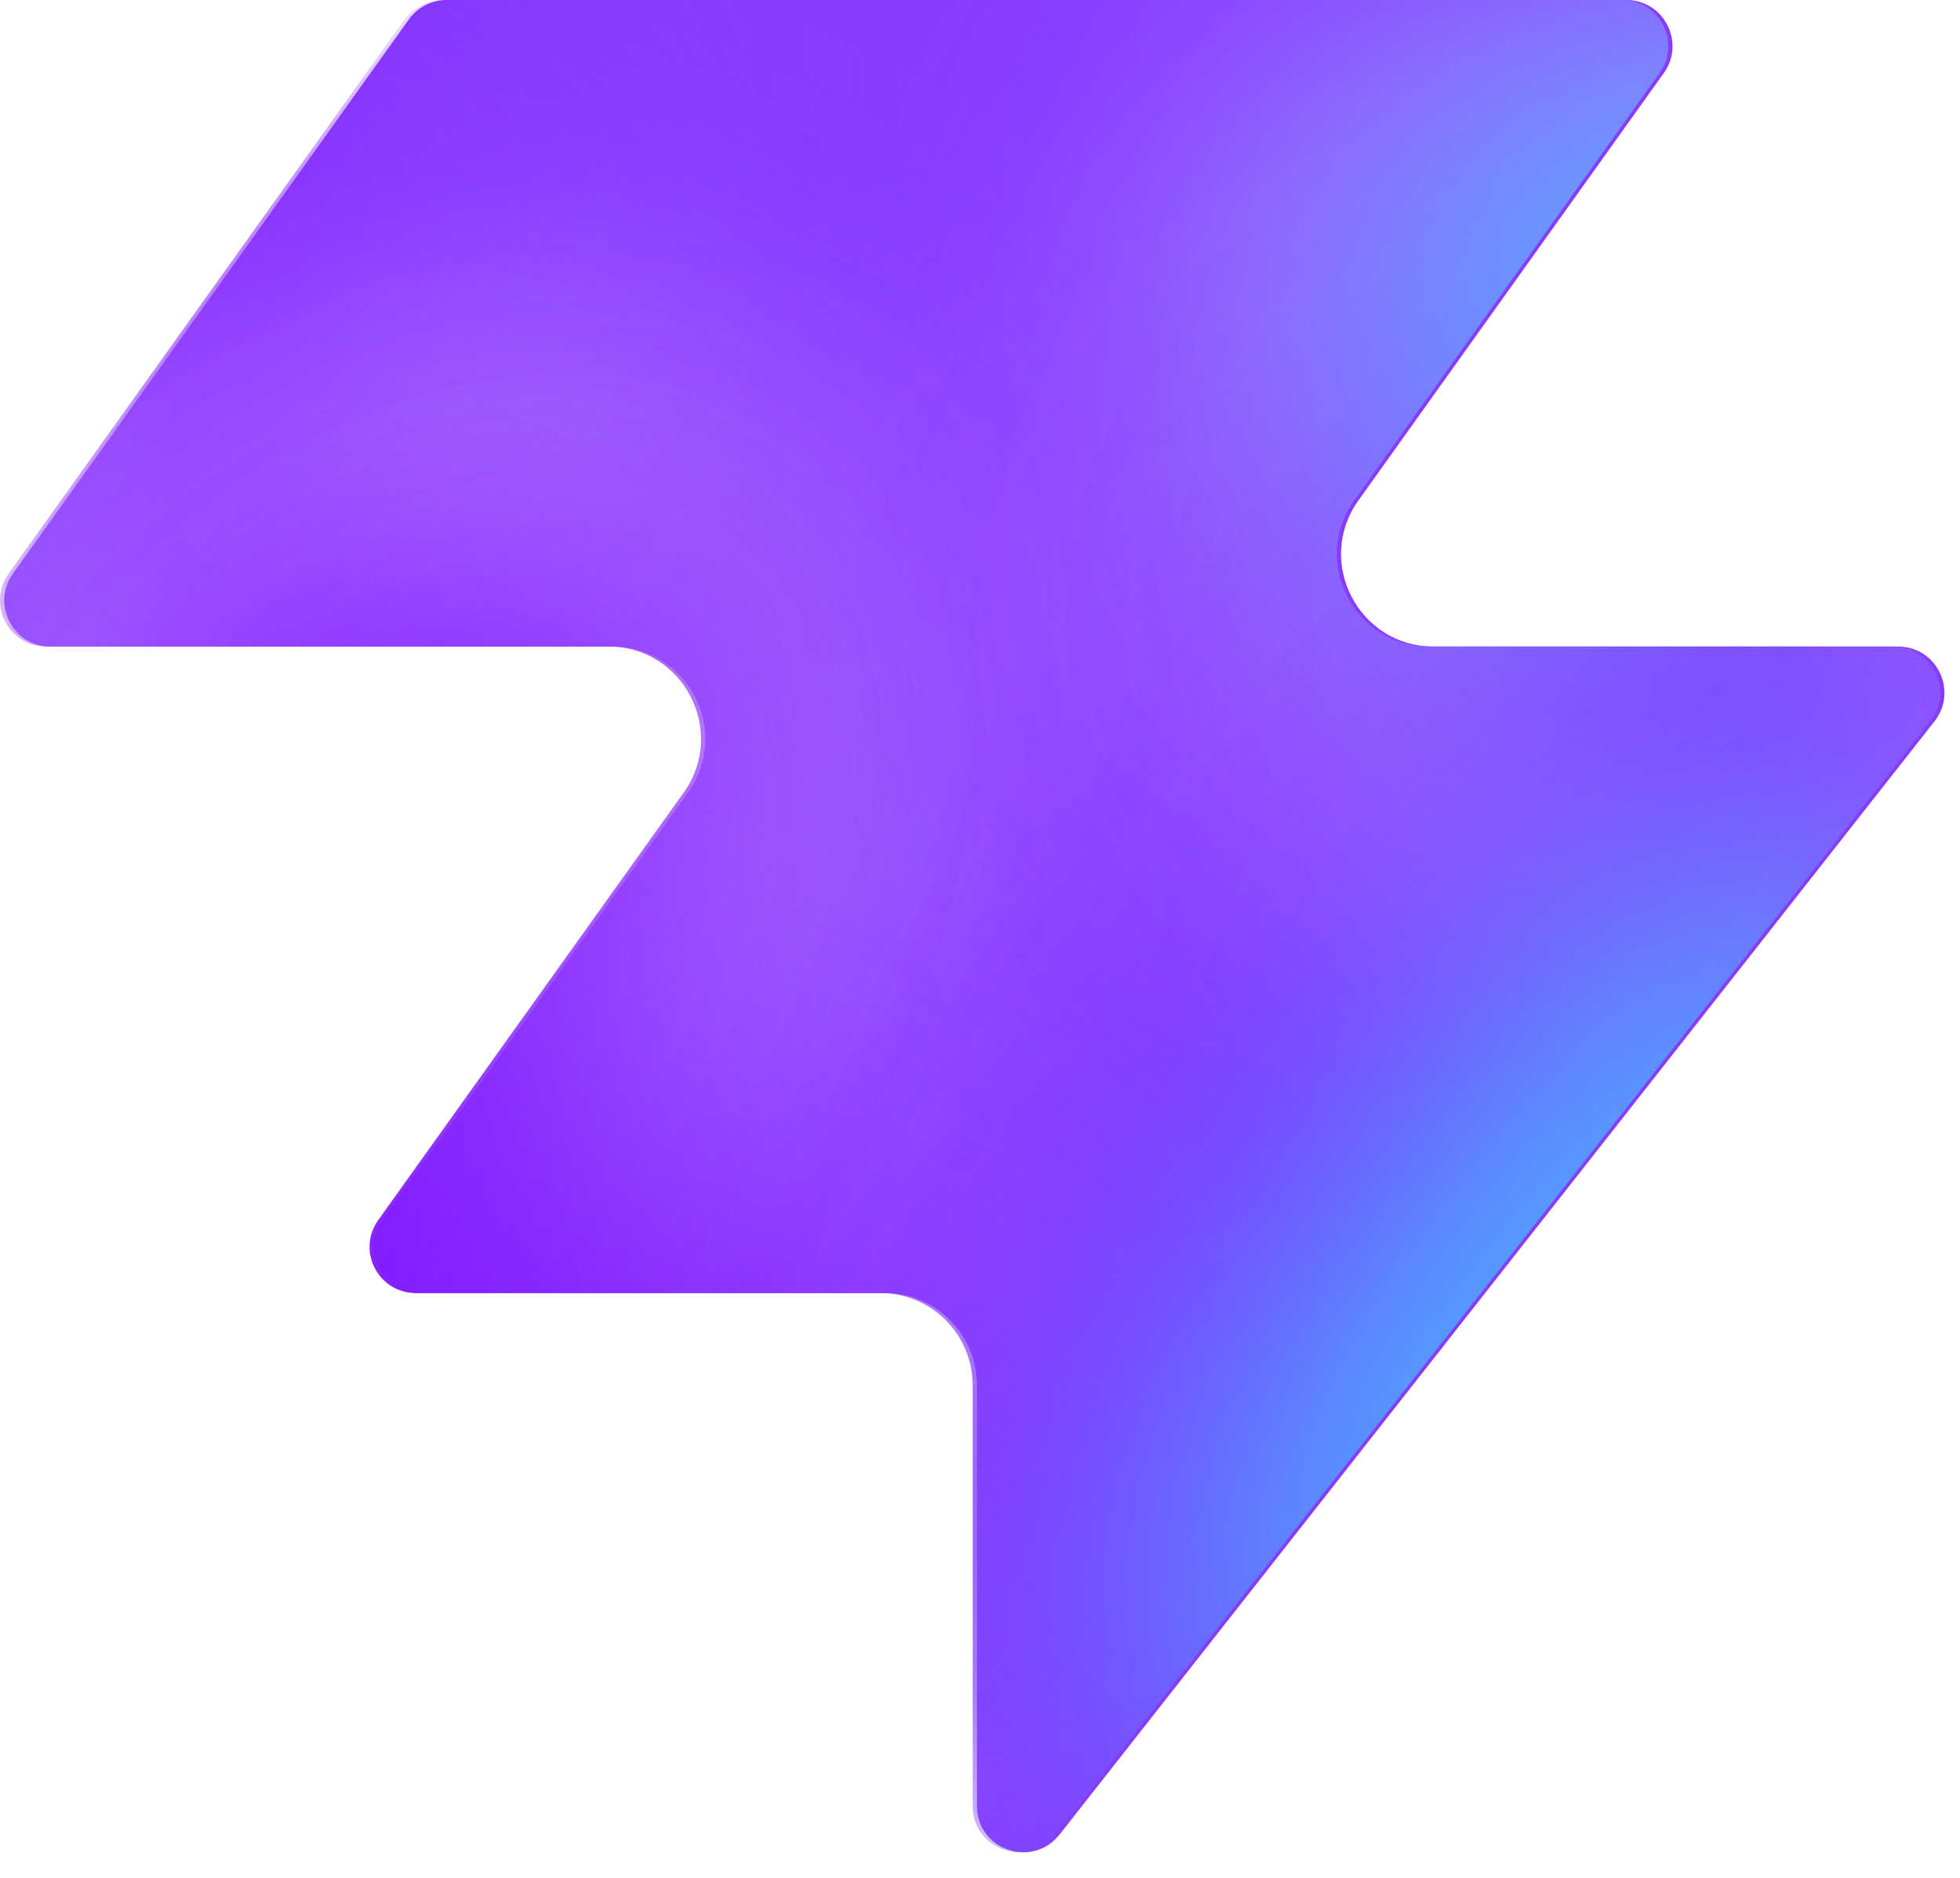
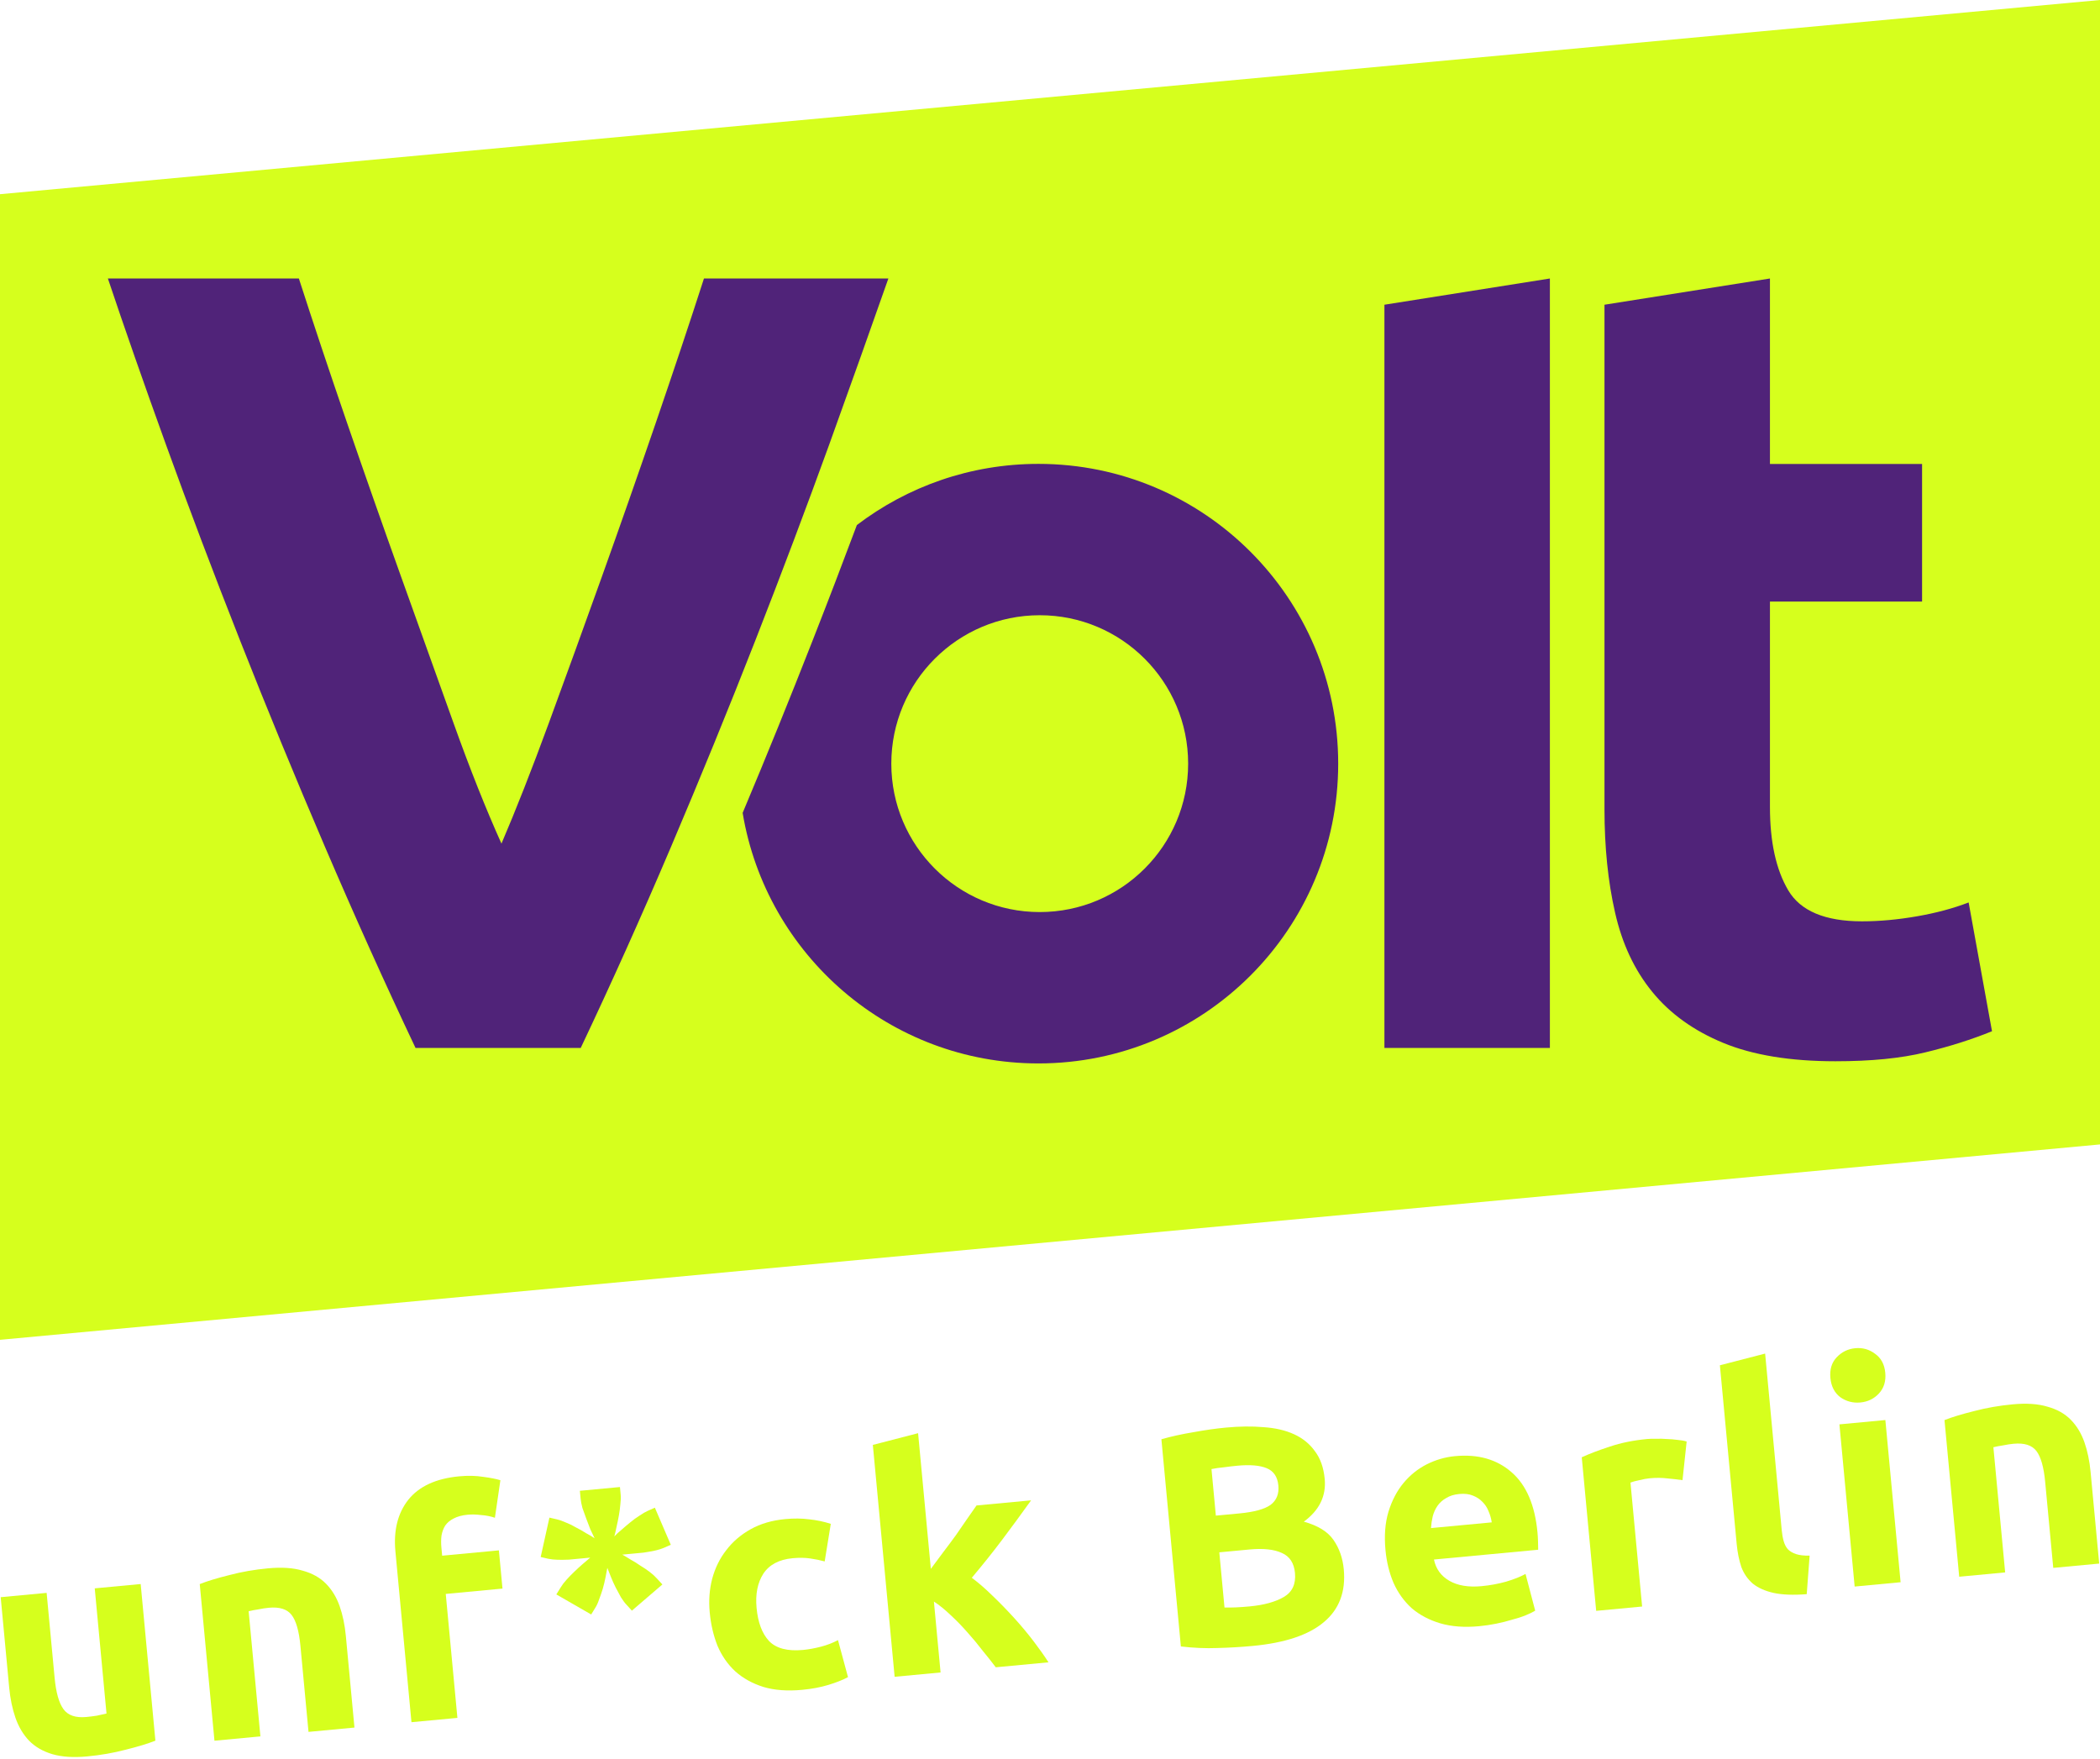
- <svg xmlns="http://www.w3.org/2000/svg" width="48" height="46" fill="none" viewBox="0 0 48 46">
-   <path fill="#863bff" d="M25.946 44.938c-.664.845-2.021.375-2.021-.698V33.937a2.26 2.26 0 0 0-2.262-2.262H10.287c-.92 0-1.456-1.04-.92-1.788l7.48-10.471c1.07-1.497 0-3.578-1.842-3.578H1.237c-.92 0-1.456-1.04-.92-1.788L10.013.474c.214-.297.556-.474.92-.474h28.894c.92 0 1.456 1.04.92 1.788l-7.48 10.471c-1.07 1.498 0 3.579 1.842 3.579h11.377c.943 0 1.473 1.088.89 1.83L25.947 44.94z" style="fill:#863bff;fill:color(display-p3 .525 .23 1);fill-opacity:1" />
-   <mask id="a" width="48" height="46" x="0" y="0" maskUnits="userSpaceOnUse" style="mask-type:alpha">
-     <path fill="#000" d="M25.842 44.938c-.664.844-2.021.375-2.021-.698V33.937a2.26 2.26 0 0 0-2.262-2.262H10.183c-.92 0-1.456-1.04-.92-1.788l7.48-10.471c1.07-1.498 0-3.579-1.842-3.579H1.133c-.92 0-1.456-1.04-.92-1.787L9.91.473c.214-.297.556-.474.92-.474h28.894c.92 0 1.456 1.04.92 1.788l-7.48 10.471c-1.07 1.498 0 3.578 1.842 3.578h11.377c.943 0 1.473 1.088.89 1.832L25.843 44.94z" style="fill:#000;fill-opacity:1" />
-   </mask>
-   <g mask="url(#a)">
-     <g filter="url(#b)">
-       <ellipse cx="5.508" cy="14.704" fill="#ede6ff" rx="5.508" ry="14.704" style="fill:#ede6ff;fill:color(display-p3 .927 .903 1);fill-opacity:1" transform="matrix(.00324 1 1 -.00324 -4.47 31.516)" />
-     </g>
-     <g filter="url(#c)">
-       <ellipse cx="10.399" cy="29.851" fill="#ede6ff" rx="10.399" ry="29.851" style="fill:#ede6ff;fill:color(display-p3 .927 .903 1);fill-opacity:1" transform="matrix(.00324 1 1 -.00324 -39.328 7.883)" />
-     </g>
-     <g filter="url(#d)">
-       <ellipse cx="5.508" cy="30.487" fill="#7e14ff" rx="5.508" ry="30.487" style="fill:#7e14ff;fill:color(display-p3 .492 .077 1);fill-opacity:1" transform="rotate(89.814 -25.913 -14.639)scale(1 -1)" />
-     </g>
-     <g filter="url(#e)">
-       <ellipse cx="5.508" cy="30.599" fill="#7e14ff" rx="5.508" ry="30.599" style="fill:#7e14ff;fill:color(display-p3 .492 .077 1);fill-opacity:1" transform="rotate(89.814 -32.644 -3.334)scale(1 -1)" />
-     </g>
-     <g filter="url(#f)">
-       <ellipse cx="5.508" cy="30.599" fill="#7e14ff" rx="5.508" ry="30.599" style="fill:#7e14ff;fill:color(display-p3 .492 .077 1);fill-opacity:1" transform="matrix(.00324 1 1 -.00324 -34.34 30.47)" />
-     </g>
-     <g filter="url(#g)">
-       <ellipse cx="14.072" cy="22.078" fill="#ede6ff" rx="14.072" ry="22.078" style="fill:#ede6ff;fill:color(display-p3 .927 .903 1);fill-opacity:1" transform="rotate(93.35 24.506 48.493)scale(-1 1)" />
-     </g>
-     <g filter="url(#h)">
-       <ellipse cx="3.47" cy="21.501" fill="#7e14ff" rx="3.47" ry="21.501" style="fill:#7e14ff;fill:color(display-p3 .492 .077 1);fill-opacity:1" transform="rotate(89.009 28.708 47.59)scale(-1 1)" />
-     </g>
-     <g filter="url(#i)">
-       <ellipse cx="3.47" cy="21.501" fill="#7e14ff" rx="3.47" ry="21.501" style="fill:#7e14ff;fill:color(display-p3 .492 .077 1);fill-opacity:1" transform="rotate(89.009 28.708 47.59)scale(-1 1)" />
-     </g>
-     <g filter="url(#j)">
-       <ellipse cx=".387" cy="8.972" fill="#7e14ff" rx="4.407" ry="29.108" style="fill:#7e14ff;fill:color(display-p3 .492 .077 1);fill-opacity:1" transform="rotate(39.51 .387 8.972)" />
-     </g>
-     <g filter="url(#k)">
-       <ellipse cx="47.523" cy="-6.092" fill="#7e14ff" rx="4.407" ry="29.108" style="fill:#7e14ff;fill:color(display-p3 .492 .077 1);fill-opacity:1" transform="rotate(37.892 47.523 -6.092)" />
-     </g>
-     <g filter="url(#l)">
-       <ellipse cx="41.412" cy="6.333" fill="#47bfff" rx="5.971" ry="9.665" style="fill:#47bfff;fill:color(display-p3 .28 .748 1);fill-opacity:1" transform="rotate(37.892 41.412 6.333)" />
-     </g>
-     <g filter="url(#m)">
-       <ellipse cx="-1.879" cy="38.332" fill="#7e14ff" rx="4.407" ry="29.108" style="fill:#7e14ff;fill:color(display-p3 .492 .077 1);fill-opacity:1" transform="rotate(37.892 -1.88 38.332)" />
-     </g>
-     <g filter="url(#n)">
-       <ellipse cx="-1.879" cy="38.332" fill="#7e14ff" rx="4.407" ry="29.108" style="fill:#7e14ff;fill:color(display-p3 .492 .077 1);fill-opacity:1" transform="rotate(37.892 -1.88 38.332)" />
-     </g>
-     <g filter="url(#o)">
-       <ellipse cx="35.651" cy="29.907" fill="#7e14ff" rx="4.407" ry="29.108" style="fill:#7e14ff;fill:color(display-p3 .492 .077 1);fill-opacity:1" transform="rotate(37.892 35.651 29.907)" />
-     </g>
-     <g filter="url(#p)">
-       <ellipse cx="38.418" cy="32.4" fill="#47bfff" rx="5.971" ry="15.297" style="fill:#47bfff;fill:color(display-p3 .28 .748 1);fill-opacity:1" transform="rotate(37.892 38.418 32.4)" />
-     </g>
-   </g>
-   <defs>
-     <filter id="b" width="60.045" height="41.654" x="-19.77" y="16.149" color-interpolation-filters="sRGB" filterUnits="userSpaceOnUse">
-       <feFlood flood-opacity="0" result="BackgroundImageFix" />
-       <feBlend in="SourceGraphic" in2="BackgroundImageFix" result="shape" />
-       <feGaussianBlur result="effect1_foregroundBlur_2002_17158" stdDeviation="7.659" />
-     </filter>
-     <filter id="c" width="90.34" height="51.437" x="-54.613" y="-7.533" color-interpolation-filters="sRGB" filterUnits="userSpaceOnUse">
-       <feFlood flood-opacity="0" result="BackgroundImageFix" />
-       <feBlend in="SourceGraphic" in2="BackgroundImageFix" result="shape" />
-       <feGaussianBlur result="effect1_foregroundBlur_2002_17158" stdDeviation="7.659" />
-     </filter>
-     <filter id="d" width="79.355" height="29.4" x="-49.64" y="2.03" color-interpolation-filters="sRGB" filterUnits="userSpaceOnUse">
-       <feFlood flood-opacity="0" result="BackgroundImageFix" />
-       <feBlend in="SourceGraphic" in2="BackgroundImageFix" result="shape" />
-       <feGaussianBlur result="effect1_foregroundBlur_2002_17158" stdDeviation="4.596" />
-     </filter>
-     <filter id="e" width="79.579" height="29.4" x="-45.045" y="20.029" color-interpolation-filters="sRGB" filterUnits="userSpaceOnUse">
-       <feFlood flood-opacity="0" result="BackgroundImageFix" />
-       <feBlend in="SourceGraphic" in2="BackgroundImageFix" result="shape" />
-       <feGaussianBlur result="effect1_foregroundBlur_2002_17158" stdDeviation="4.596" />
-     </filter>
-     <filter id="f" width="79.579" height="29.4" x="-43.513" y="21.178" color-interpolation-filters="sRGB" filterUnits="userSpaceOnUse">
-       <feFlood flood-opacity="0" result="BackgroundImageFix" />
-       <feBlend in="SourceGraphic" in2="BackgroundImageFix" result="shape" />
-       <feGaussianBlur result="effect1_foregroundBlur_2002_17158" stdDeviation="4.596" />
-     </filter>
-     <filter id="g" width="74.749" height="58.852" x="15.756" y="-17.901" color-interpolation-filters="sRGB" filterUnits="userSpaceOnUse">
-       <feFlood flood-opacity="0" result="BackgroundImageFix" />
-       <feBlend in="SourceGraphic" in2="BackgroundImageFix" result="shape" />
-       <feGaussianBlur result="effect1_foregroundBlur_2002_17158" stdDeviation="7.659" />
-     </filter>
-     <filter id="h" width="61.377" height="25.362" x="23.548" y="2.284" color-interpolation-filters="sRGB" filterUnits="userSpaceOnUse">
-       <feFlood flood-opacity="0" result="BackgroundImageFix" />
-       <feBlend in="SourceGraphic" in2="BackgroundImageFix" result="shape" />
-       <feGaussianBlur result="effect1_foregroundBlur_2002_17158" stdDeviation="4.596" />
-     </filter>
-     <filter id="i" width="61.377" height="25.362" x="23.548" y="2.284" color-interpolation-filters="sRGB" filterUnits="userSpaceOnUse">
-       <feFlood flood-opacity="0" result="BackgroundImageFix" />
-       <feBlend in="SourceGraphic" in2="BackgroundImageFix" result="shape" />
-       <feGaussianBlur result="effect1_foregroundBlur_2002_17158" stdDeviation="4.596" />
-     </filter>
-     <filter id="j" width="56.045" height="63.649" x="-27.636" y="-22.853" color-interpolation-filters="sRGB" filterUnits="userSpaceOnUse">
-       <feFlood flood-opacity="0" result="BackgroundImageFix" />
-       <feBlend in="SourceGraphic" in2="BackgroundImageFix" result="shape" />
-       <feGaussianBlur result="effect1_foregroundBlur_2002_17158" stdDeviation="4.596" />
-     </filter>
-     <filter id="k" width="54.814" height="64.646" x="20.116" y="-38.415" color-interpolation-filters="sRGB" filterUnits="userSpaceOnUse">
-       <feFlood flood-opacity="0" result="BackgroundImageFix" />
-       <feBlend in="SourceGraphic" in2="BackgroundImageFix" result="shape" />
-       <feGaussianBlur result="effect1_foregroundBlur_2002_17158" stdDeviation="4.596" />
-     </filter>
-     <filter id="l" width="33.541" height="35.313" x="24.641" y="-11.323" color-interpolation-filters="sRGB" filterUnits="userSpaceOnUse">
-       <feFlood flood-opacity="0" result="BackgroundImageFix" />
-       <feBlend in="SourceGraphic" in2="BackgroundImageFix" result="shape" />
-       <feGaussianBlur result="effect1_foregroundBlur_2002_17158" stdDeviation="4.596" />
-     </filter>
-     <filter id="m" width="54.814" height="64.646" x="-29.286" y="6.009" color-interpolation-filters="sRGB" filterUnits="userSpaceOnUse">
-       <feFlood flood-opacity="0" result="BackgroundImageFix" />
-       <feBlend in="SourceGraphic" in2="BackgroundImageFix" result="shape" />
-       <feGaussianBlur result="effect1_foregroundBlur_2002_17158" stdDeviation="4.596" />
-     </filter>
-     <filter id="n" width="54.814" height="64.646" x="-29.286" y="6.009" color-interpolation-filters="sRGB" filterUnits="userSpaceOnUse">
-       <feFlood flood-opacity="0" result="BackgroundImageFix" />
-       <feBlend in="SourceGraphic" in2="BackgroundImageFix" result="shape" />
-       <feGaussianBlur result="effect1_foregroundBlur_2002_17158" stdDeviation="4.596" />
-     </filter>
-     <filter id="o" width="54.814" height="64.646" x="8.244" y="-2.416" color-interpolation-filters="sRGB" filterUnits="userSpaceOnUse">
-       <feFlood flood-opacity="0" result="BackgroundImageFix" />
-       <feBlend in="SourceGraphic" in2="BackgroundImageFix" result="shape" />
-       <feGaussianBlur result="effect1_foregroundBlur_2002_17158" stdDeviation="4.596" />
-     </filter>
-     <filter id="p" width="39.409" height="43.623" x="18.713" y="10.588" color-interpolation-filters="sRGB" filterUnits="userSpaceOnUse">
-       <feFlood flood-opacity="0" result="BackgroundImageFix" />
-       <feBlend in="SourceGraphic" in2="BackgroundImageFix" result="shape" />
-       <feGaussianBlur result="effect1_foregroundBlur_2002_17158" stdDeviation="4.596" />
-     </filter>
-   </defs>
+ <svg xmlns="http://www.w3.org/2000/svg" width="246" height="206" viewBox="0 0 246 206" fill="none">
+   <path d="M0 156.946V22.748L246 0V134.058L0 156.946Z" fill="#D6FF1D" />
+   <path d="M207.337 94.533V70.466H225.158V54.348H207.337V32.623L187.954 35.695V94.796C187.954 99.216 188.36 103.251 189.191 106.89C190.012 110.529 191.462 113.631 193.55 116.186C195.628 118.741 198.406 120.738 201.873 122.167C205.34 123.597 209.719 124.316 215.011 124.316C219.177 124.316 222.685 123.972 225.544 123.272C228.402 122.583 231.008 121.752 233.349 120.799L230.612 105.714C228.788 106.414 226.78 106.951 224.56 107.336C222.35 107.721 220.201 107.924 218.123 107.924C213.784 107.924 210.905 106.708 209.476 104.285C208.046 101.862 207.337 98.608 207.337 94.533Z" fill="#502379" />
+   <path d="M68.028 122.755C71.597 115.223 75.125 107.377 78.592 99.226C82.059 91.076 85.353 83.016 88.476 75.038C91.598 67.06 94.467 59.437 97.103 52.168C99.728 44.88 102.05 38.371 104.067 32.623H82.464C80.771 37.875 78.886 43.501 76.828 49.512C74.76 55.534 72.661 61.535 70.522 67.506C68.383 73.487 66.305 79.205 64.298 84.679C62.291 90.153 60.435 94.867 58.743 98.821C56.948 94.837 55.063 90.113 53.106 84.638C51.139 79.164 49.092 73.437 46.953 67.466C44.814 61.495 42.705 55.493 40.637 49.482C38.569 43.46 36.694 37.844 35.011 32.623H12.638C14.554 38.341 16.824 44.849 19.46 52.138C22.096 59.427 24.975 67.05 28.117 75.018C31.26 82.986 34.575 91.045 38.062 99.186C41.55 107.326 45.087 115.182 48.676 122.755H68.028Z" fill="#502379" />
+   <path d="M181.558 32.623L162.175 35.695V122.755H181.558V32.623Z" fill="#502379" />
+   <path d="M156.761 89.454C156.761 70.061 141.038 54.338 121.645 54.338C113.646 54.338 106.276 57.014 100.376 61.505C98.734 65.894 97.011 70.395 95.196 75.018C92.581 81.689 89.854 88.43 86.995 95.222C89.763 111.878 104.219 124.57 121.645 124.57C141.038 124.57 156.761 108.847 156.761 89.454ZM139.182 89.454C139.182 99.054 131.397 106.839 121.797 106.839C112.197 106.839 104.411 99.054 104.411 89.454C104.411 79.854 112.197 72.068 121.797 72.068C131.397 72.068 139.182 79.854 139.182 89.454Z" fill="#502379" />
+   <path d="M18.204 203.903C17.314 204.254 16.157 204.605 14.732 204.958C13.31 205.334 11.804 205.597 10.215 205.747C8.602 205.898 7.233 205.808 6.108 205.477C5.008 205.143 4.109 204.62 3.41 203.909C2.71 203.173 2.176 202.275 1.809 201.217C1.442 200.158 1.198 198.978 1.076 197.678L0.081 187.095L5.463 186.589L6.396 196.522C6.559 198.256 6.906 199.487 7.436 200.214C7.966 200.942 8.857 201.247 10.109 201.129C10.494 201.093 10.902 201.042 11.334 200.977C11.763 200.889 12.143 200.804 12.476 200.724L11.098 186.059L16.48 185.554L18.204 203.903Z" fill="#D6FF1D" />
+   <path d="M23.399 185.559C24.289 185.208 25.446 184.856 26.871 184.504C28.293 184.127 29.799 183.864 31.388 183.715C33.001 183.563 34.358 183.654 35.458 183.988C36.581 184.296 37.491 184.805 38.189 185.517C38.888 186.229 39.419 187.102 39.784 188.137C40.148 189.171 40.392 190.339 40.514 191.639L41.522 202.367L36.14 202.873L35.193 192.795C35.03 191.061 34.686 189.855 34.16 189.175C33.635 188.496 32.746 188.215 31.494 188.333C31.109 188.369 30.702 188.432 30.273 188.52C29.841 188.585 29.46 188.658 29.127 188.737L30.505 203.402L25.123 203.908L23.399 185.559Z" fill="#D6FF1D" />
+   <path d="M53.801 172.936C54.812 172.841 55.749 172.862 56.612 172.999C57.473 173.113 58.142 173.244 58.617 173.394L57.974 177.791C57.472 177.619 56.927 177.513 56.34 177.471C55.775 177.402 55.252 177.391 54.77 177.436C54.12 177.497 53.575 177.645 53.136 177.881C52.718 178.09 52.392 178.364 52.156 178.702C51.945 179.038 51.799 179.428 51.72 179.873C51.664 180.315 51.66 180.789 51.708 181.295L51.796 182.234L58.442 181.609L58.863 186.088L52.217 186.713L53.582 201.233L48.2 201.739L46.319 181.729C46.088 179.272 46.591 177.257 47.828 175.684C49.089 174.107 51.08 173.191 53.801 172.936Z" fill="#D6FF1D" />
+   <path d="M71.965 179.974C72.185 179.735 72.464 179.478 72.803 179.203C73.139 178.904 73.477 178.617 73.815 178.342C74.176 178.041 74.54 177.776 74.907 177.548C75.272 177.295 75.594 177.106 75.874 176.983L76.714 176.612L78.579 180.956L77.74 181.326C77.436 181.452 77.081 181.558 76.677 181.645C76.272 181.731 75.842 181.808 75.386 181.875C74.929 181.918 74.483 181.96 74.05 182.001C73.616 182.042 73.231 182.078 72.894 182.109C73.201 182.275 73.536 182.474 73.898 182.707C74.281 182.914 74.656 183.146 75.02 183.404C75.406 183.635 75.769 183.88 76.109 184.139C76.45 184.399 76.728 184.652 76.946 184.899L77.595 185.603L74.021 188.672L73.411 188C73.196 187.778 72.974 187.483 72.745 187.116C72.54 186.746 72.334 186.365 72.127 185.971C71.918 185.554 71.734 185.146 71.575 184.748C71.416 184.35 71.273 183.987 71.145 183.659C71.08 184.005 71.007 184.388 70.925 184.809C70.843 185.23 70.738 185.665 70.61 186.114C70.48 186.539 70.337 186.953 70.18 187.357C70.048 187.758 69.897 188.088 69.727 188.347L69.253 189.12L65.17 186.771L65.676 185.958C65.844 185.675 66.071 185.374 66.357 185.056C66.643 184.738 66.942 184.43 67.254 184.134C67.588 183.811 67.912 183.513 68.227 183.24C68.563 182.942 68.867 182.682 69.138 182.463C68.8 182.494 68.415 182.53 67.982 182.571C67.548 182.612 67.103 182.654 66.645 182.697C66.185 182.716 65.749 182.72 65.335 182.711C64.921 182.701 64.553 182.663 64.231 182.596L63.337 182.388L64.36 177.774L65.254 177.981C65.552 178.05 65.904 178.175 66.31 178.356C66.713 178.512 67.108 178.706 67.494 178.937C67.902 179.141 68.287 179.36 68.649 179.593C69.033 179.8 69.368 179.999 69.653 180.191C69.503 179.89 69.337 179.541 69.154 179.145C68.993 178.723 68.831 178.301 68.67 177.879C68.509 177.456 68.361 177.045 68.226 176.645C68.113 176.218 68.042 175.848 68.013 175.535L67.928 174.632L72.623 174.191L72.708 175.094C72.738 175.407 72.725 175.785 72.669 176.227C72.635 176.644 72.579 177.074 72.499 177.519C72.419 177.963 72.328 178.409 72.224 178.856C72.142 179.277 72.055 179.65 71.965 179.974Z" fill="#D6FF1D" />
+   <path d="M83.138 188.872C83.009 187.499 83.105 186.191 83.425 184.946C83.767 183.675 84.318 182.554 85.077 181.584C85.833 180.59 86.789 179.771 87.943 179.128C89.097 178.485 90.445 178.091 91.986 177.946C92.998 177.851 93.934 177.86 94.795 177.974C95.653 178.063 96.496 178.239 97.322 178.502L96.606 182.905C96.083 182.76 95.513 182.644 94.897 182.556C94.282 182.468 93.601 182.459 92.854 182.529C91.265 182.678 90.119 183.284 89.418 184.346C88.74 185.406 88.477 186.742 88.628 188.356C88.789 190.065 89.275 191.356 90.085 192.227C90.92 193.096 92.253 193.445 94.083 193.273C94.733 193.211 95.425 193.086 96.161 192.895C96.896 192.704 97.564 192.447 98.165 192.124L99.338 196.459C98.737 196.783 97.976 197.085 97.055 197.366C96.134 197.647 95.107 197.841 93.975 197.947C92.242 198.11 90.725 197.997 89.425 197.609C88.123 197.197 87.021 196.584 86.118 195.77C85.24 194.954 84.552 193.962 84.053 192.794C83.577 191.6 83.272 190.293 83.138 188.872Z" fill="#D6FF1D" />
+   <path d="M109.041 183.777C109.517 183.149 110.002 182.496 110.497 181.818C111.016 181.138 111.512 180.472 111.985 179.82C112.456 179.144 112.895 178.508 113.3 177.911C113.73 177.312 114.094 176.792 114.392 176.351L120.786 175.75C119.647 177.338 118.528 178.865 117.426 180.329C116.347 181.766 115.151 183.263 113.84 184.82C114.624 185.402 115.444 186.115 116.3 186.957C117.155 187.776 117.988 188.633 118.801 189.528C119.614 190.423 120.367 191.324 121.059 192.231C121.752 193.138 122.34 193.969 122.824 194.725L116.648 195.306C116.204 194.716 115.694 194.071 115.118 193.373C114.564 192.647 113.975 191.937 113.351 191.243C112.724 190.524 112.065 189.845 111.374 189.206C110.706 188.564 110.049 188.031 109.401 187.606L110.182 195.913L104.8 196.419L102.247 169.257L107.548 167.884L109.041 183.777Z" fill="#D6FF1D" />
+   <path d="M146.743 192.805C145.37 192.934 143.993 193.015 142.611 193.048C141.256 193.102 139.829 193.042 138.331 192.867L136.049 168.594C137.185 168.269 138.434 167.993 139.798 167.768C141.159 167.518 142.43 167.338 143.61 167.227C145.199 167.078 146.667 167.061 148.014 167.178C149.383 167.268 150.575 167.544 151.59 168.008C152.606 168.471 153.421 169.135 154.037 170.001C154.675 170.84 155.056 171.921 155.18 173.246C155.368 175.244 154.553 176.912 152.735 178.249C154.381 178.702 155.542 179.418 156.217 180.4C156.892 181.381 157.291 182.521 157.413 183.822C157.66 186.447 156.882 188.512 155.08 190.017C153.302 191.52 150.523 192.45 146.743 192.805ZM142.833 181.84L143.441 188.305C143.855 188.315 144.304 188.309 144.788 188.288C145.271 188.267 145.802 188.229 146.38 188.175C148.066 188.016 149.404 187.648 150.394 187.069C151.384 186.49 151.818 185.55 151.696 184.25C151.587 183.094 151.077 182.316 150.165 181.916C149.25 181.492 147.986 181.355 146.373 181.507L142.833 181.84ZM142.429 177.541L145.174 177.283C146.908 177.12 148.128 176.787 148.834 176.284C149.537 175.756 149.843 174.998 149.75 174.011C149.655 173 149.203 172.326 148.394 171.989C147.585 171.652 146.434 171.553 144.941 171.694C144.459 171.739 143.942 171.8 143.391 171.876C142.837 171.928 142.346 171.998 141.917 172.087L142.429 177.541Z" fill="#D6FF1D" />
+   <path d="M162.299 181.577C162.141 179.891 162.256 178.399 162.644 177.099C163.053 175.773 163.64 174.649 164.404 173.727C165.167 172.805 166.07 172.076 167.113 171.541C168.18 171.003 169.292 170.68 170.448 170.572C173.145 170.318 175.354 170.949 177.075 172.463C178.794 173.953 179.804 176.3 180.105 179.503C180.135 179.816 180.156 180.166 180.168 180.553C180.178 180.917 180.184 181.244 180.187 181.536L167.978 182.683C168.203 183.779 168.803 184.61 169.779 185.174C170.756 185.738 172.014 185.948 173.555 185.803C174.543 185.71 175.498 185.535 176.421 185.278C177.366 184.995 178.127 184.693 178.705 184.371L179.838 188.674C179.562 188.846 179.191 189.026 178.723 189.216C178.255 189.406 177.724 189.577 177.131 189.73C176.565 189.905 175.948 190.06 175.28 190.196C174.613 190.331 173.942 190.431 173.268 190.494C171.558 190.655 170.041 190.542 168.717 190.157C167.418 189.769 166.306 189.181 165.381 188.393C164.479 187.579 163.766 186.589 163.244 185.424C162.745 184.256 162.43 182.974 162.299 181.577ZM174.748 178.33C174.681 177.875 174.555 177.437 174.369 177.017C174.208 176.595 173.967 176.229 173.647 175.919C173.35 175.607 172.975 175.363 172.521 175.187C172.091 175.009 171.563 174.949 170.937 175.008C170.335 175.064 169.828 175.221 169.415 175.479C168.999 175.712 168.663 176.011 168.406 176.375C168.149 176.74 167.957 177.158 167.832 177.632C167.728 178.079 167.661 178.534 167.632 178.999L174.748 178.33Z" fill="#D6FF1D" />
+   <path d="M197.094 173.387C196.601 173.312 196.024 173.245 195.362 173.186C194.699 173.102 193.993 173.096 193.247 173.166C192.91 173.198 192.504 173.272 192.029 173.39C191.576 173.481 191.232 173.574 190.998 173.669L192.363 188.189L186.981 188.695L185.291 170.707C186.222 170.279 187.324 169.86 188.598 169.449C189.893 169.011 191.347 168.717 192.96 168.565C193.249 168.538 193.601 168.529 194.015 168.539C194.426 168.524 194.84 168.534 195.256 168.568C195.67 168.577 196.086 168.611 196.505 168.669C196.921 168.703 197.279 168.766 197.579 168.86L197.094 173.387Z" fill="#D6FF1D" />
+   <path d="M211.645 186.741C210.077 186.864 208.785 186.816 207.769 186.595C206.776 186.373 205.965 186.012 205.335 185.512C204.727 184.986 204.277 184.336 203.985 183.562C203.716 182.761 203.533 181.855 203.438 180.844L201.473 159.93L206.773 158.558L208.718 179.255C208.764 179.736 208.841 180.166 208.949 180.545C209.058 180.923 209.221 181.236 209.438 181.483C209.68 181.727 210.001 181.916 210.402 182.048C210.803 182.18 211.331 182.24 211.986 182.227L211.645 186.741Z" fill="#D6FF1D" />
+   <path d="M222.642 185.343L217.26 185.849L215.475 166.85L220.857 166.344L222.642 185.343ZM220.846 160.806C220.939 161.793 220.688 162.606 220.092 163.245C219.518 163.858 218.797 164.205 217.93 164.287C217.063 164.368 216.279 164.163 215.577 163.67C214.896 163.151 214.51 162.398 214.417 161.41C214.324 160.423 214.565 159.623 215.139 159.01C215.735 158.371 216.466 158.011 217.333 157.929C218.2 157.848 218.973 158.067 219.654 158.586C220.356 159.079 220.753 159.819 220.846 160.806Z" fill="#D6FF1D" />
+   <path d="M227.783 166.349C228.673 165.998 229.83 165.646 231.255 165.294C232.677 164.917 234.183 164.654 235.772 164.505C237.385 164.353 238.742 164.444 239.843 164.778C240.965 165.085 241.875 165.595 242.573 166.307C243.272 167.018 243.803 167.892 244.168 168.926C244.532 169.961 244.776 171.128 244.898 172.429L245.906 183.157L240.524 183.662L239.577 173.585C239.414 171.851 239.07 170.644 238.545 169.965C238.019 169.286 237.13 169.005 235.878 169.122C235.493 169.159 235.086 169.221 234.657 169.31C234.226 169.375 233.844 169.447 233.511 169.527L234.89 184.192L229.508 184.698L227.783 166.349Z" fill="#D6FF1D" />
</svg>
